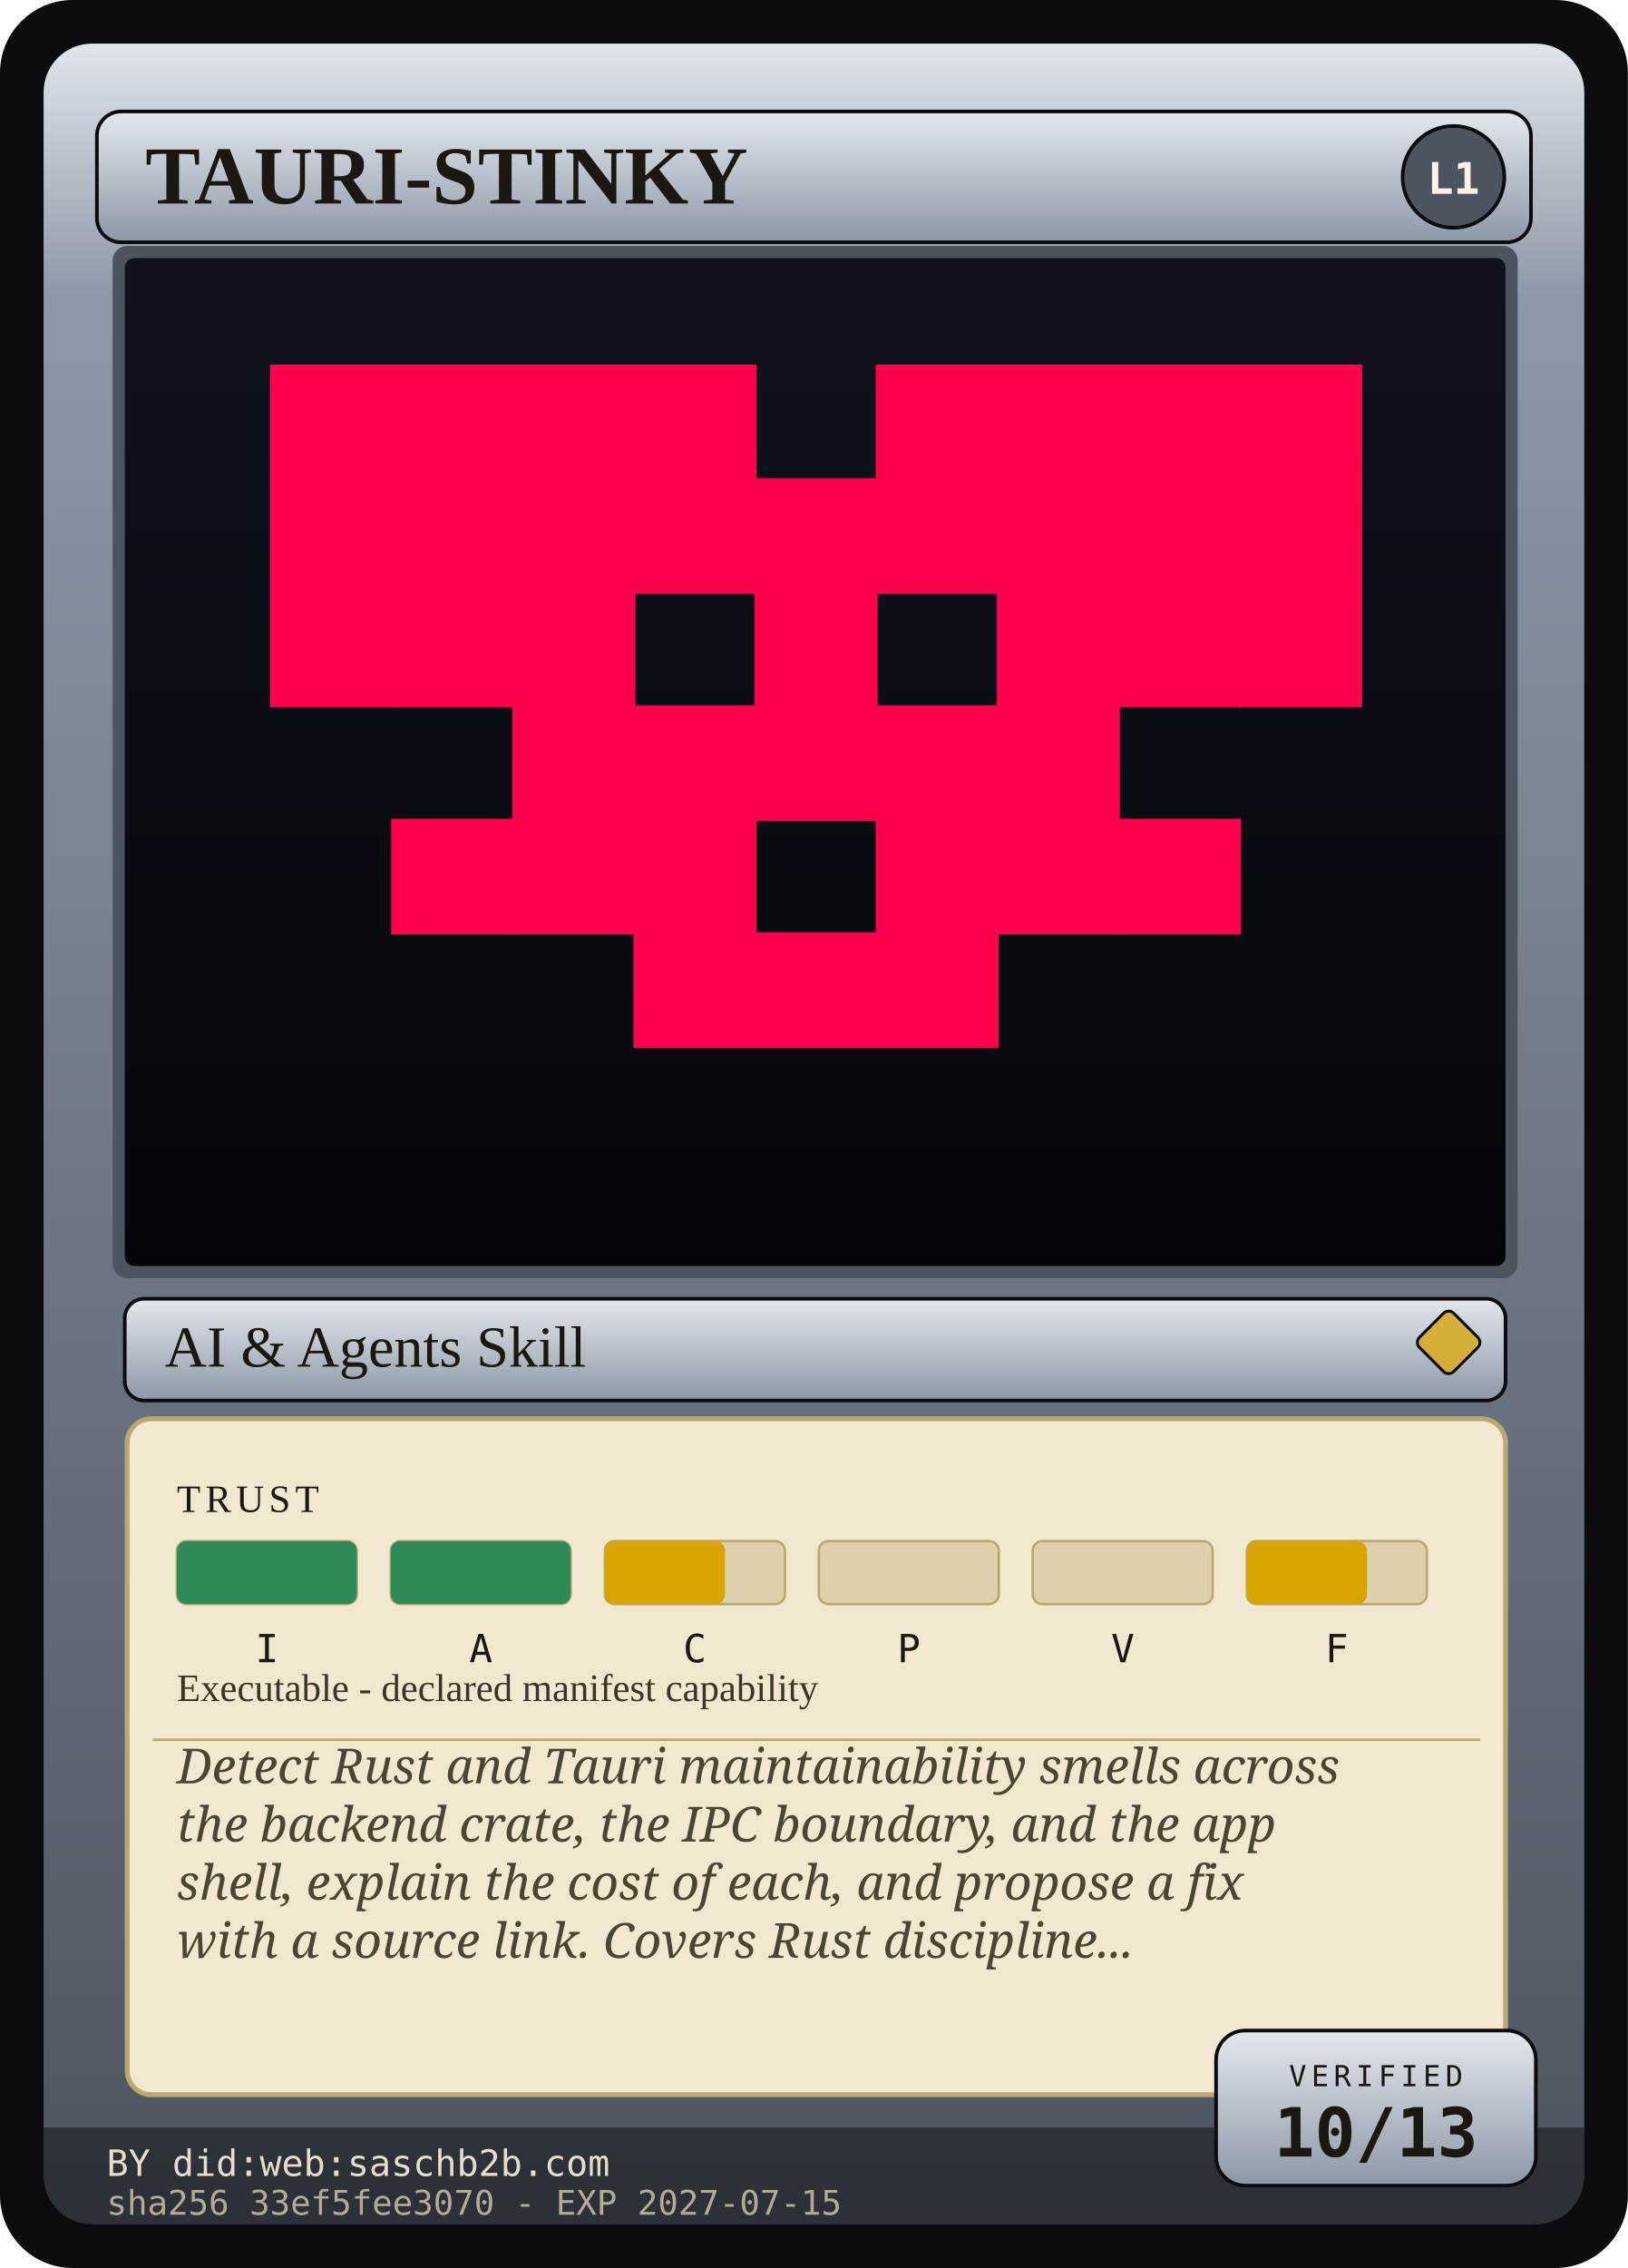
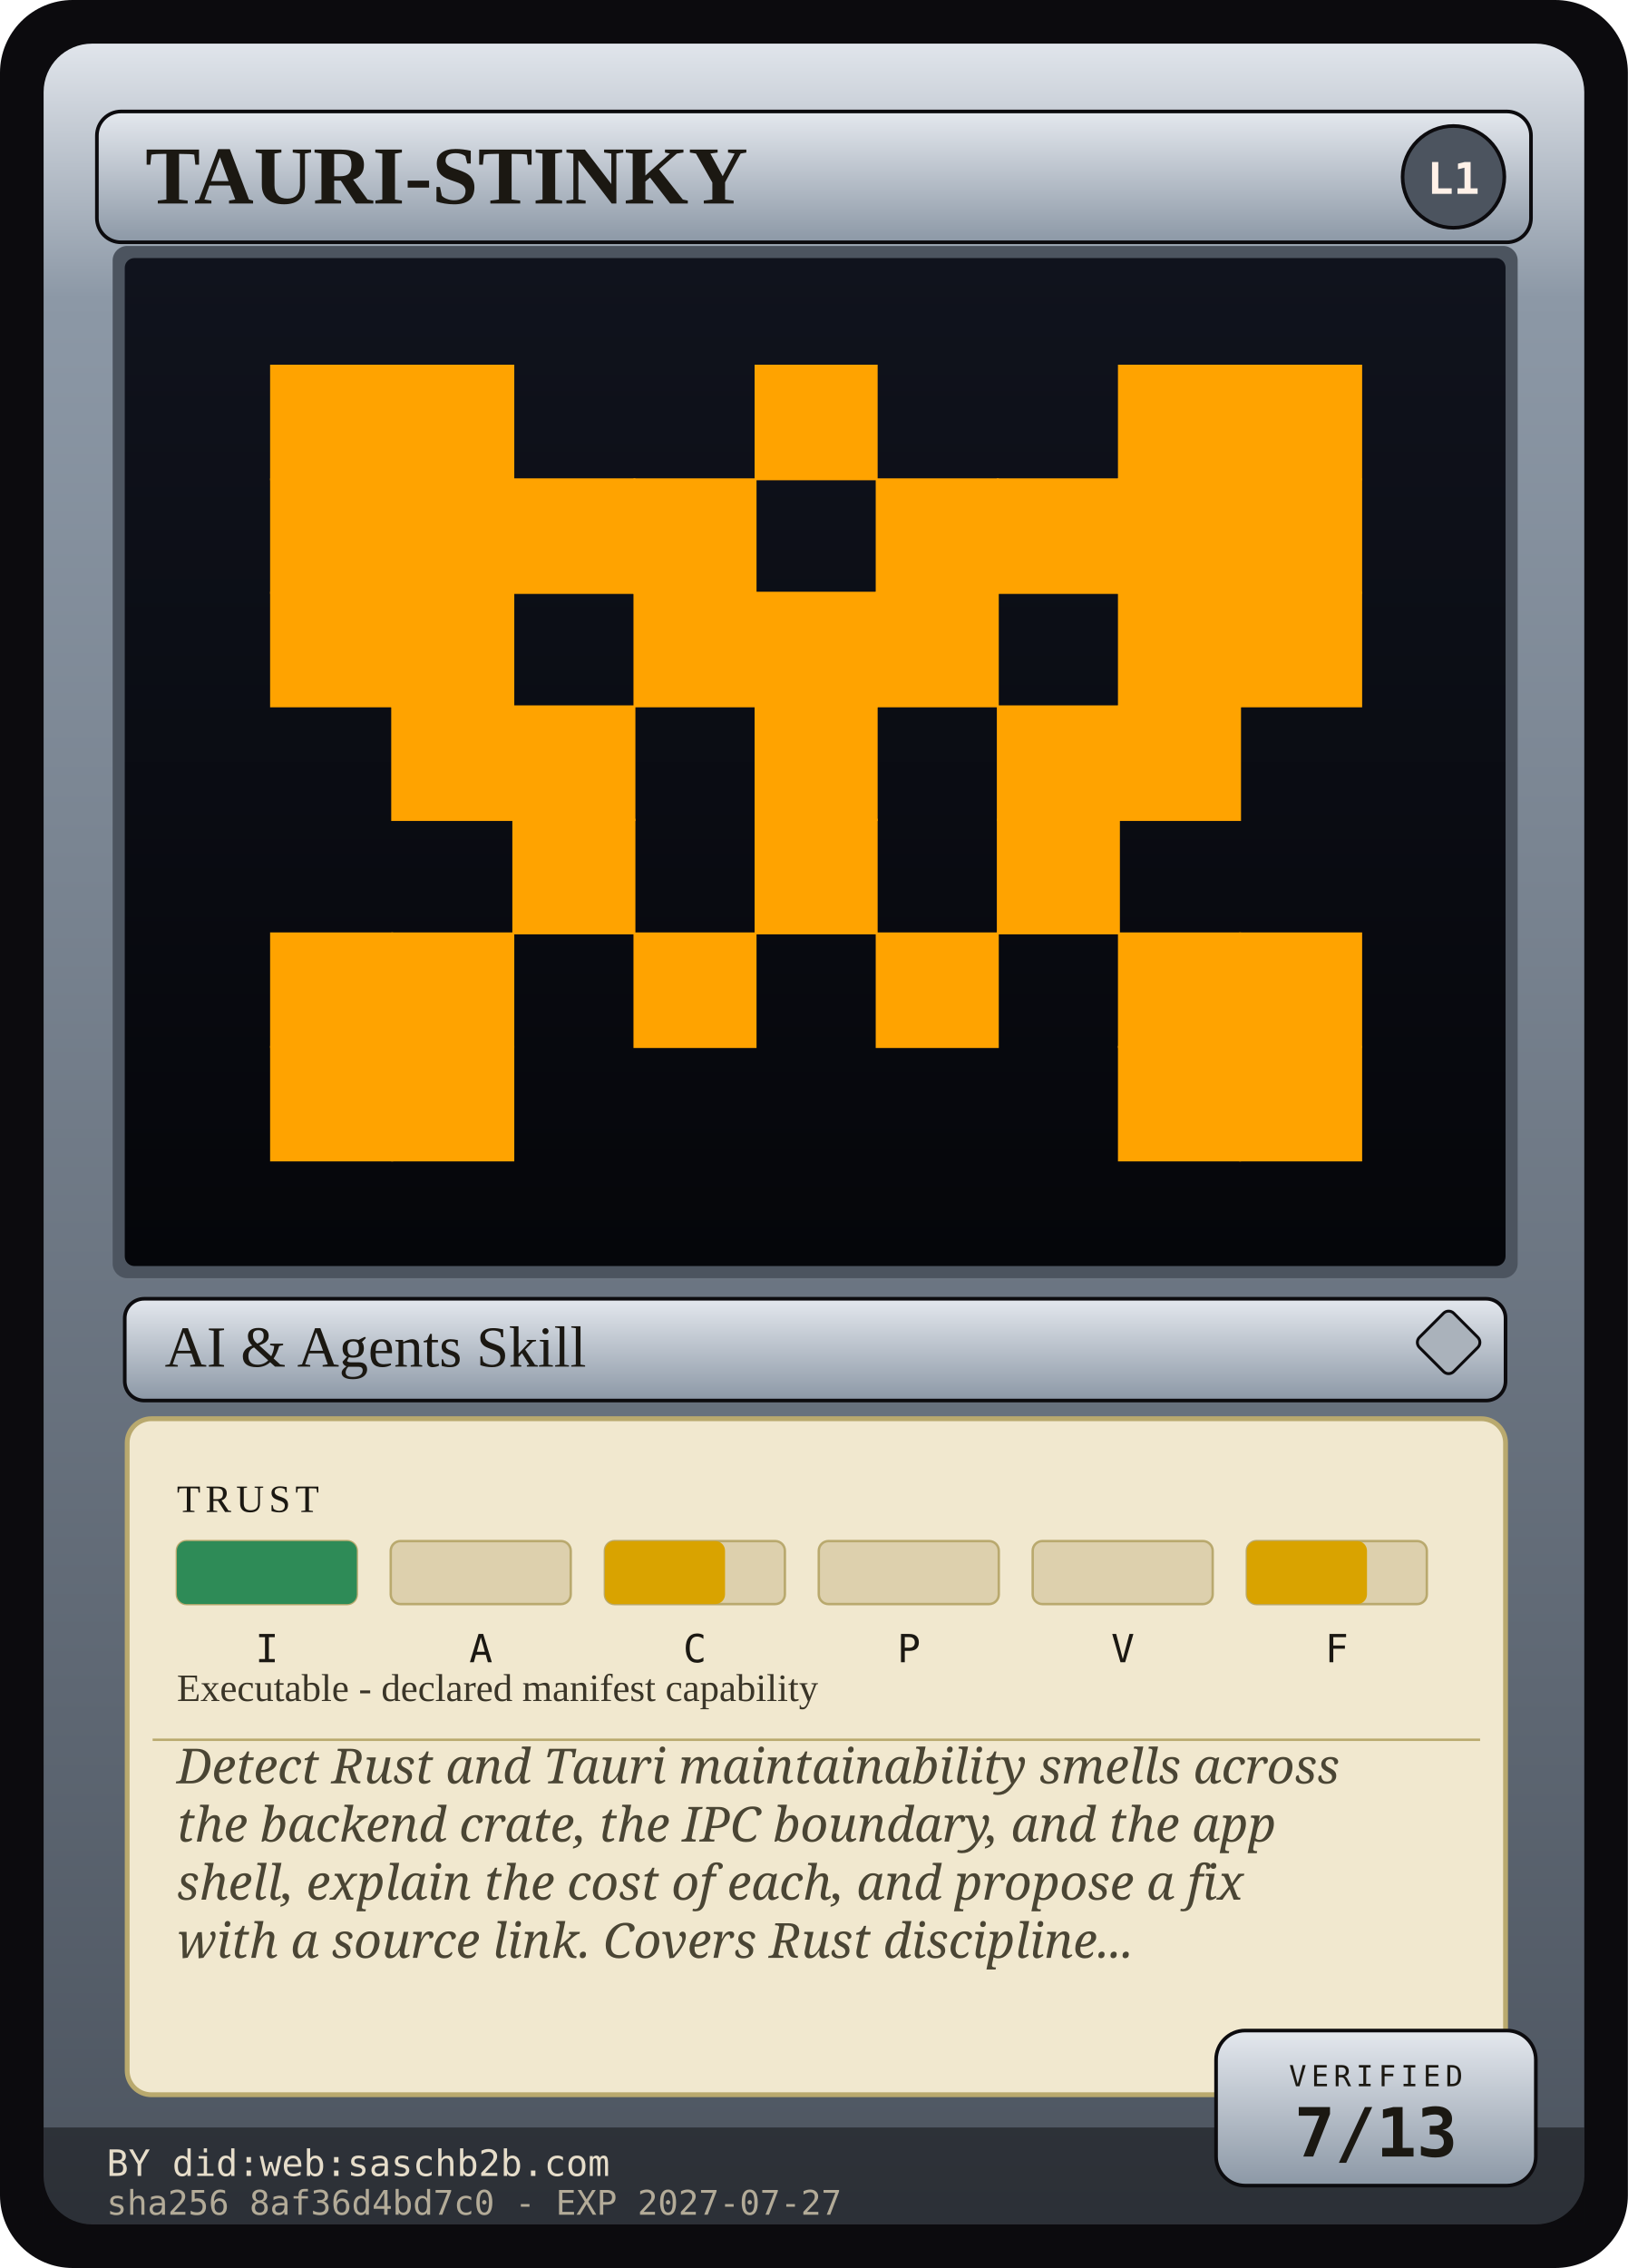
<svg xmlns="http://www.w3.org/2000/svg" width="672" height="936" viewBox="0 0 672 936" font-family="Georgia,'Times New Roman',serif">
  <defs>
    <linearGradient id="frame" x1="0" y1="0" x2="0" y2="1">
      <stop offset="0" stop-color="#e4e8ee" />
      <stop offset="0.12" stop-color="#8c98a6" />
      <stop offset="1" stop-color="#4c545f" />
    </linearGradient>
    <linearGradient id="plate" x1="0" y1="0" x2="0" y2="1">
      <stop offset="0" stop-color="#e4e8ee" />
      <stop offset="1" stop-color="#8c98a6" />
    </linearGradient>
    <linearGradient id="art" x1="0" y1="0" x2="0" y2="1">
      <stop offset="0" stop-color="#10131d" />
      <stop offset="1" stop-color="#05060a" />
    </linearGradient>
    <clipPath id="scr">
      <rect x="51.5" y="106.5" width="570" height="416" rx="4" />
    </clipPath>
  </defs>
  <rect x="0" y="0" width="672" height="936" rx="30" fill="#0c0b0e" />
  <rect x="18" y="18" width="636" height="900" rx="20" fill="url(#frame)" />
  <rect x="40" y="46" width="592" height="54" rx="10" fill="url(#plate)" stroke="#0c0b0e" stroke-width="1.5" />
  <text x="60" y="84" font-size="34" font-weight="bold" fill="#1b1812">TAURI-STINKY</text>
  <circle cx="600" cy="73" r="21" fill="#4c545f" stroke="#0c0b0e" stroke-width="1.5" />
  <text x="600" y="80" font-size="18" font-weight="bold" fill="#fff1e8" text-anchor="middle" font-family="ui-monospace,monospace">L1</text>
  <rect x="46.5" y="101.5" width="580" height="426" rx="6" fill="#4c545f" />
  <g clip-path="url(#scr)">
    <rect x="51.5" y="106.5" width="570" height="416" fill="url(#art)" />
-     <rect x="111.5" y="150.5" width="50.8" height="47.7" fill="#ff004d" />
-     <rect x="511.5" y="150.5" width="50.8" height="47.7" fill="#ff004d" />
-     <rect x="161.5" y="150.5" width="50.8" height="47.7" fill="#ff004d" />
-     <rect x="461.5" y="150.5" width="50.8" height="47.7" fill="#ff004d" />
-     <rect x="211.5" y="150.5" width="50.8" height="47.7" fill="#ff004d" />
-     <rect x="411.5" y="150.5" width="50.8" height="47.7" fill="#ff004d" />
-     <rect x="261.5" y="150.5" width="50.8" height="47.7" fill="#ff004d" />
-     <rect x="361.5" y="150.5" width="50.8" height="47.7" fill="#ff004d" />
-     <rect x="111.5" y="197.4" width="50.8" height="47.7" fill="#ff004d" />
-     <rect x="511.5" y="197.4" width="50.8" height="47.7" fill="#ff004d" />
-     <rect x="161.5" y="197.4" width="50.8" height="47.7" fill="#ff004d" />
-     <rect x="461.5" y="197.4" width="50.8" height="47.7" fill="#ff004d" />
-     <rect x="211.5" y="197.4" width="50.8" height="47.7" fill="#ff004d" />
-     <rect x="411.5" y="197.4" width="50.8" height="47.7" fill="#ff004d" />
-     <rect x="261.5" y="197.4" width="50.8" height="47.7" fill="#ff004d" />
-     <rect x="361.5" y="197.4" width="50.8" height="47.7" fill="#ff004d" />
-     <rect x="311.5" y="197.4" width="50.8" height="47.7" fill="#ff004d" />
-     <rect x="111.5" y="244.2" width="50.8" height="47.7" fill="#ff004d" />
-     <rect x="511.5" y="244.2" width="50.8" height="47.7" fill="#ff004d" />
-     <rect x="161.5" y="244.2" width="50.8" height="47.7" fill="#ff004d" />
-     <rect x="461.5" y="244.2" width="50.8" height="47.7" fill="#ff004d" />
-     <rect x="211.5" y="244.2" width="50.8" height="47.7" fill="#ff004d" />
-     <rect x="411.5" y="244.2" width="50.8" height="47.7" fill="#ff004d" />
-     <rect x="311.5" y="244.2" width="50.8" height="47.7" fill="#ff004d" />
-     <rect x="211.5" y="291.1" width="50.8" height="47.7" fill="#ff004d" />
-     <rect x="411.5" y="291.1" width="50.8" height="47.7" fill="#ff004d" />
-     <rect x="261.5" y="291.1" width="50.8" height="47.7" fill="#ff004d" />
-     <rect x="361.5" y="291.1" width="50.8" height="47.7" fill="#ff004d" />
-     <rect x="311.5" y="291.1" width="50.8" height="47.7" fill="#ff004d" />
-     <rect x="161.5" y="337.9" width="50.8" height="47.7" fill="#ff004d" />
-     <rect x="461.5" y="337.9" width="50.8" height="47.7" fill="#ff004d" />
-     <rect x="211.5" y="337.9" width="50.8" height="47.7" fill="#ff004d" />
-     <rect x="411.5" y="337.9" width="50.8" height="47.7" fill="#ff004d" />
-     <rect x="261.5" y="337.9" width="50.8" height="47.7" fill="#ff004d" />
-     <rect x="361.5" y="337.9" width="50.8" height="47.7" fill="#ff004d" />
-     <rect x="261.5" y="384.8" width="50.8" height="47.7" fill="#ff004d" />
-     <rect x="361.5" y="384.8" width="50.8" height="47.7" fill="#ff004d" />
-     <rect x="311.5" y="384.8" width="50.8" height="47.7" fill="#ff004d" />
+     <rect x="111.5" y="150.5" width="50.8" height="47.7" fill="#ffa300" />
+     <rect x="511.5" y="150.5" width="50.8" height="47.7" fill="#ffa300" />
+     <rect x="161.5" y="150.5" width="50.8" height="47.7" fill="#ffa300" />
+     <rect x="461.5" y="150.5" width="50.8" height="47.7" fill="#ffa300" />
+     <rect x="311.5" y="150.5" width="50.8" height="47.7" fill="#ffa300" />
+     <rect x="111.5" y="197.4" width="50.8" height="47.7" fill="#ffa300" />
+     <rect x="511.5" y="197.4" width="50.8" height="47.7" fill="#ffa300" />
+     <rect x="161.5" y="197.4" width="50.8" height="47.7" fill="#ffa300" />
+     <rect x="461.5" y="197.4" width="50.8" height="47.7" fill="#ffa300" />
+     <rect x="211.5" y="197.4" width="50.8" height="47.7" fill="#ffa300" />
+     <rect x="411.5" y="197.4" width="50.8" height="47.7" fill="#ffa300" />
+     <rect x="261.5" y="197.4" width="50.8" height="47.7" fill="#ffa300" />
+     <rect x="361.5" y="197.4" width="50.8" height="47.7" fill="#ffa300" />
+     <rect x="111.5" y="244.2" width="50.8" height="47.7" fill="#ffa300" />
+     <rect x="511.5" y="244.2" width="50.8" height="47.7" fill="#ffa300" />
+     <rect x="161.5" y="244.2" width="50.8" height="47.7" fill="#ffa300" />
+     <rect x="461.5" y="244.2" width="50.8" height="47.7" fill="#ffa300" />
+     <rect x="261.5" y="244.2" width="50.8" height="47.7" fill="#ffa300" />
+     <rect x="361.5" y="244.2" width="50.8" height="47.7" fill="#ffa300" />
+     <rect x="311.5" y="244.2" width="50.8" height="47.7" fill="#ffa300" />
+     <rect x="161.5" y="291.1" width="50.8" height="47.7" fill="#ffa300" />
+     <rect x="461.5" y="291.1" width="50.8" height="47.7" fill="#ffa300" />
+     <rect x="211.5" y="291.1" width="50.8" height="47.7" fill="#ffa300" />
+     <rect x="411.5" y="291.1" width="50.8" height="47.7" fill="#ffa300" />
+     <rect x="311.5" y="291.1" width="50.8" height="47.7" fill="#ffa300" />
+     <rect x="211.5" y="337.9" width="50.8" height="47.7" fill="#ffa300" />
+     <rect x="411.5" y="337.9" width="50.8" height="47.7" fill="#ffa300" />
+     <rect x="311.5" y="337.9" width="50.8" height="47.7" fill="#ffa300" />
+     <rect x="111.5" y="384.8" width="50.8" height="47.7" fill="#ffa300" />
+     <rect x="511.5" y="384.8" width="50.8" height="47.7" fill="#ffa300" />
+     <rect x="161.5" y="384.8" width="50.8" height="47.7" fill="#ffa300" />
+     <rect x="461.5" y="384.8" width="50.8" height="47.7" fill="#ffa300" />
+     <rect x="261.5" y="384.8" width="50.8" height="47.7" fill="#ffa300" />
+     <rect x="361.5" y="384.8" width="50.8" height="47.7" fill="#ffa300" />
+     <rect x="111.5" y="431.6" width="50.8" height="47.7" fill="#ffa300" />
+     <rect x="511.5" y="431.6" width="50.8" height="47.7" fill="#ffa300" />
+     <rect x="161.5" y="431.6" width="50.8" height="47.7" fill="#ffa300" />
+     <rect x="461.5" y="431.6" width="50.8" height="47.7" fill="#ffa300" />
  </g>
  <rect x="51.5" y="536" width="570" height="42" rx="8" fill="url(#plate)" stroke="#0c0b0e" stroke-width="1.5" />
  <text x="68" y="564" font-size="24" fill="#1b1812">AI &amp; Agents Skill</text>
-   <rect x="588" y="544" width="20" height="20" rx="3" transform="rotate(45 598 554)" fill="#d4af37" stroke="#0c0b0e" stroke-width="1.2" />
+   <rect x="588" y="544" width="20" height="20" rx="3" transform="rotate(45 598 554)" fill="#aab2bb" stroke="#0c0b0e" stroke-width="1.2" />
  <rect x="52.5" y="585.5" width="569" height="279" rx="10" fill="#f1e8cf" stroke="#b9a96e" stroke-width="2" />
  <text x="73" y="624" font-size="16" letter-spacing="2" fill="#1b1812">TRUST</text>
  <rect x="73.0" y="636" width="74.3" height="26" rx="4" fill="#ddd0ad" stroke="#b9a96e" stroke-width="1" />
  <rect x="73.0" y="636" width="74.3" height="26" rx="4" fill="#2e8b57" />
  <text x="110.2" y="686" font-size="16" fill="#1b1812" text-anchor="middle" font-family="ui-monospace,monospace">I</text>
  <rect x="161.3" y="636" width="74.3" height="26" rx="4" fill="#ddd0ad" stroke="#b9a96e" stroke-width="1" />
-   <rect x="161.3" y="636" width="74.3" height="26" rx="4" fill="#2e8b57" />
+   <rect x="161.3" y="636" width="0.0" height="26" rx="4" fill="#8a8378" />
  <text x="198.5" y="686" font-size="16" fill="#1b1812" text-anchor="middle" font-family="ui-monospace,monospace">A</text>
  <rect x="249.7" y="636" width="74.3" height="26" rx="4" fill="#ddd0ad" stroke="#b9a96e" stroke-width="1" />
  <rect x="249.7" y="636" width="49.6" height="26" rx="4" fill="#d9a300" />
  <text x="286.8" y="686" font-size="16" fill="#1b1812" text-anchor="middle" font-family="ui-monospace,monospace">C</text>
  <rect x="338.0" y="636" width="74.3" height="26" rx="4" fill="#ddd0ad" stroke="#b9a96e" stroke-width="1" />
  <rect x="338.0" y="636" width="0.0" height="26" rx="4" fill="#8a8378" />
  <text x="375.2" y="686" font-size="16" fill="#1b1812" text-anchor="middle" font-family="ui-monospace,monospace">P</text>
  <rect x="426.3" y="636" width="74.3" height="26" rx="4" fill="#ddd0ad" stroke="#b9a96e" stroke-width="1" />
  <rect x="426.3" y="636" width="0.0" height="26" rx="4" fill="#8a8378" />
  <text x="463.5" y="686" font-size="16" fill="#1b1812" text-anchor="middle" font-family="ui-monospace,monospace">V</text>
  <rect x="514.7" y="636" width="74.3" height="26" rx="4" fill="#ddd0ad" stroke="#b9a96e" stroke-width="1" />
  <rect x="514.7" y="636" width="49.6" height="26" rx="4" fill="#d9a300" />
  <text x="551.8" y="686" font-size="16" fill="#1b1812" text-anchor="middle" font-family="ui-monospace,monospace">F</text>
  <text x="73" y="702" font-size="16" fill="#3a3528">Executable - declared manifest capability</text>
  <line x1="63" y1="718" x2="611" y2="718" stroke="#b9a96e" stroke-width="1" />
  <text x="73" y="736" font-size="20" font-style="italic" fill="#4a4534" font-family="Georgia,serif">Detect Rust and Tauri maintainability smells across</text>
  <text x="73" y="760" font-size="20" font-style="italic" fill="#4a4534" font-family="Georgia,serif">the backend crate, the IPC boundary, and the app</text>
  <text x="73" y="784" font-size="20" font-style="italic" fill="#4a4534" font-family="Georgia,serif">shell, explain the cost of each, and propose a fix</text>
  <text x="73" y="808" font-size="20" font-style="italic" fill="#4a4534" font-family="Georgia,serif">with a source link. Covers Rust discipline...</text>
  <rect x="18" y="878" width="636" height="40" fill="#0c0b0e" opacity="0.5" />
  <text x="44" y="898" font-size="15" fill="#e6ddca" font-family="ui-monospace,monospace">BY did:web:saschb2b.com</text>
-   <text x="44" y="914" font-size="14" fill="#b3ab98" font-family="ui-monospace,monospace">sha256 33ef5fee3070 - EXP 2027-07-15</text>
+   <text x="44" y="914" font-size="14" fill="#b3ab98" font-family="ui-monospace,monospace">sha256 8af36d4bd7c0 - EXP 2027-07-27</text>
  <rect x="502" y="838" width="132" height="64" rx="12" fill="url(#plate)" stroke="#0c0b0e" stroke-width="1.5" />
  <text x="568" y="861" font-size="12" letter-spacing="2" fill="#1b1812" text-anchor="middle" font-family="ui-monospace,monospace">VERIFIED</text>
-   <text x="568" y="890" font-size="28" font-weight="bold" fill="#1b1812" text-anchor="middle" font-family="ui-monospace,monospace">10/13</text>
+   <text x="568" y="890" font-size="28" font-weight="bold" fill="#1b1812" text-anchor="middle" font-family="ui-monospace,monospace">7/13</text>
</svg>
